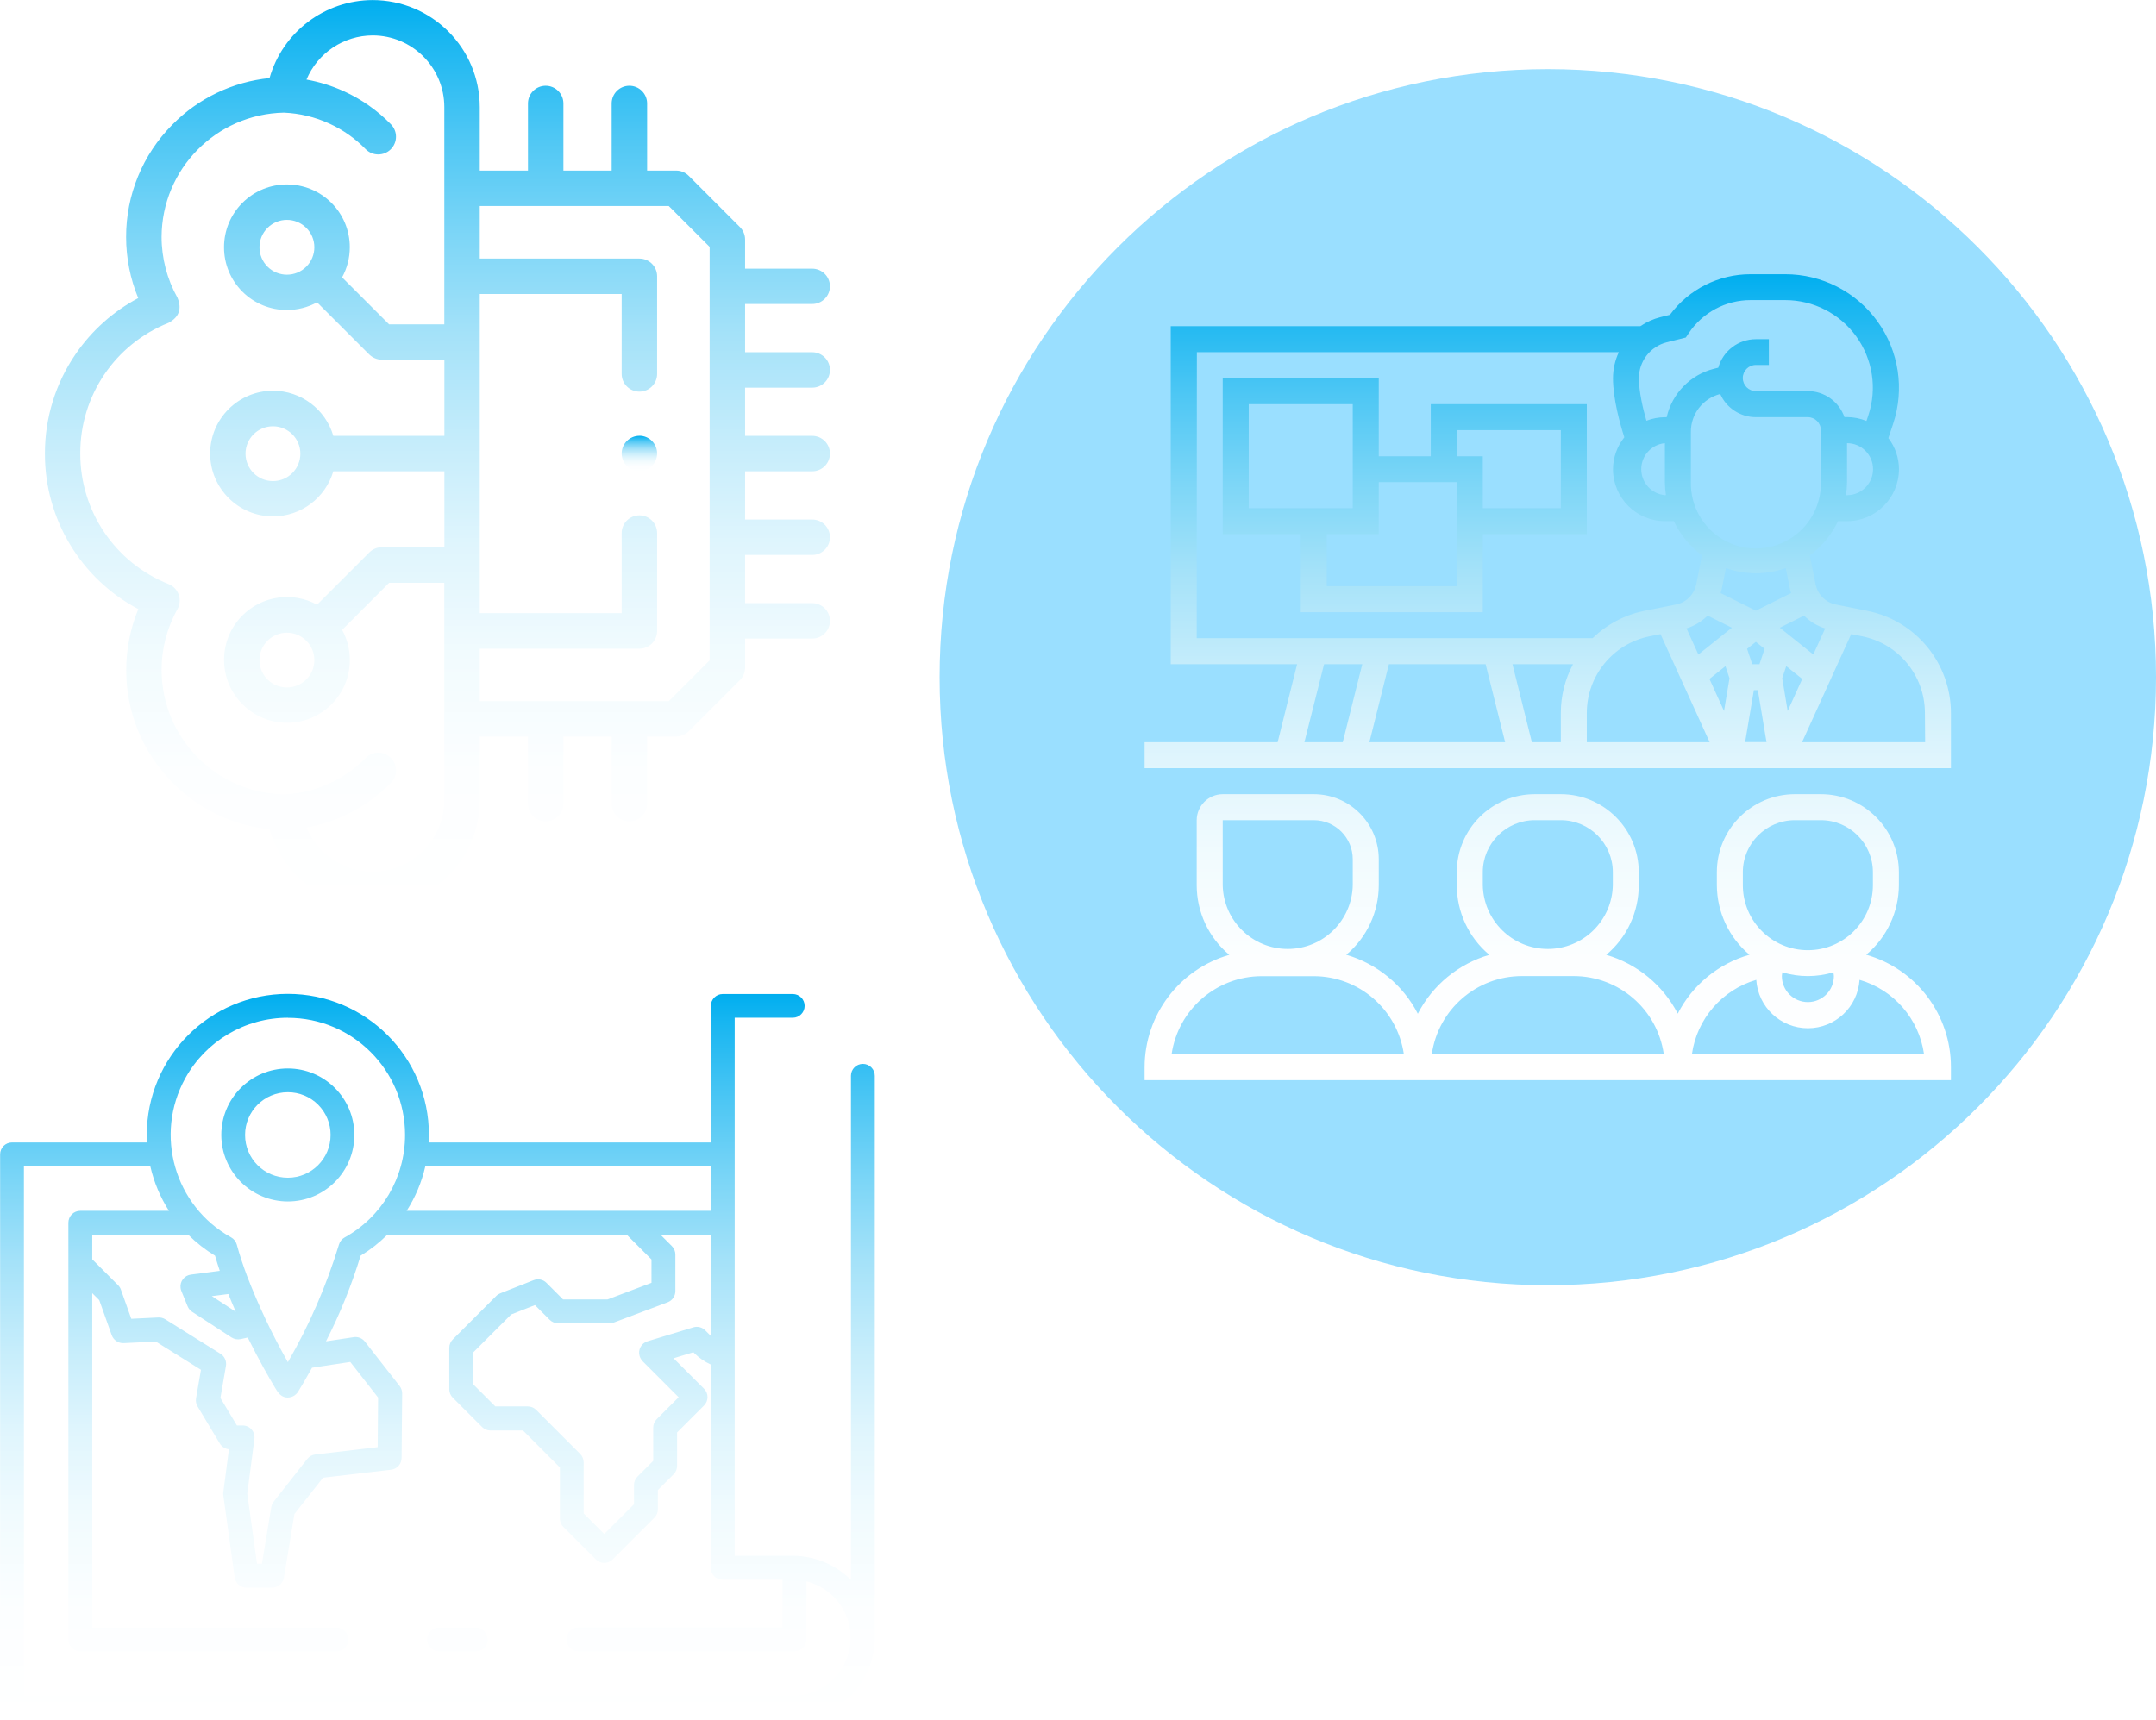
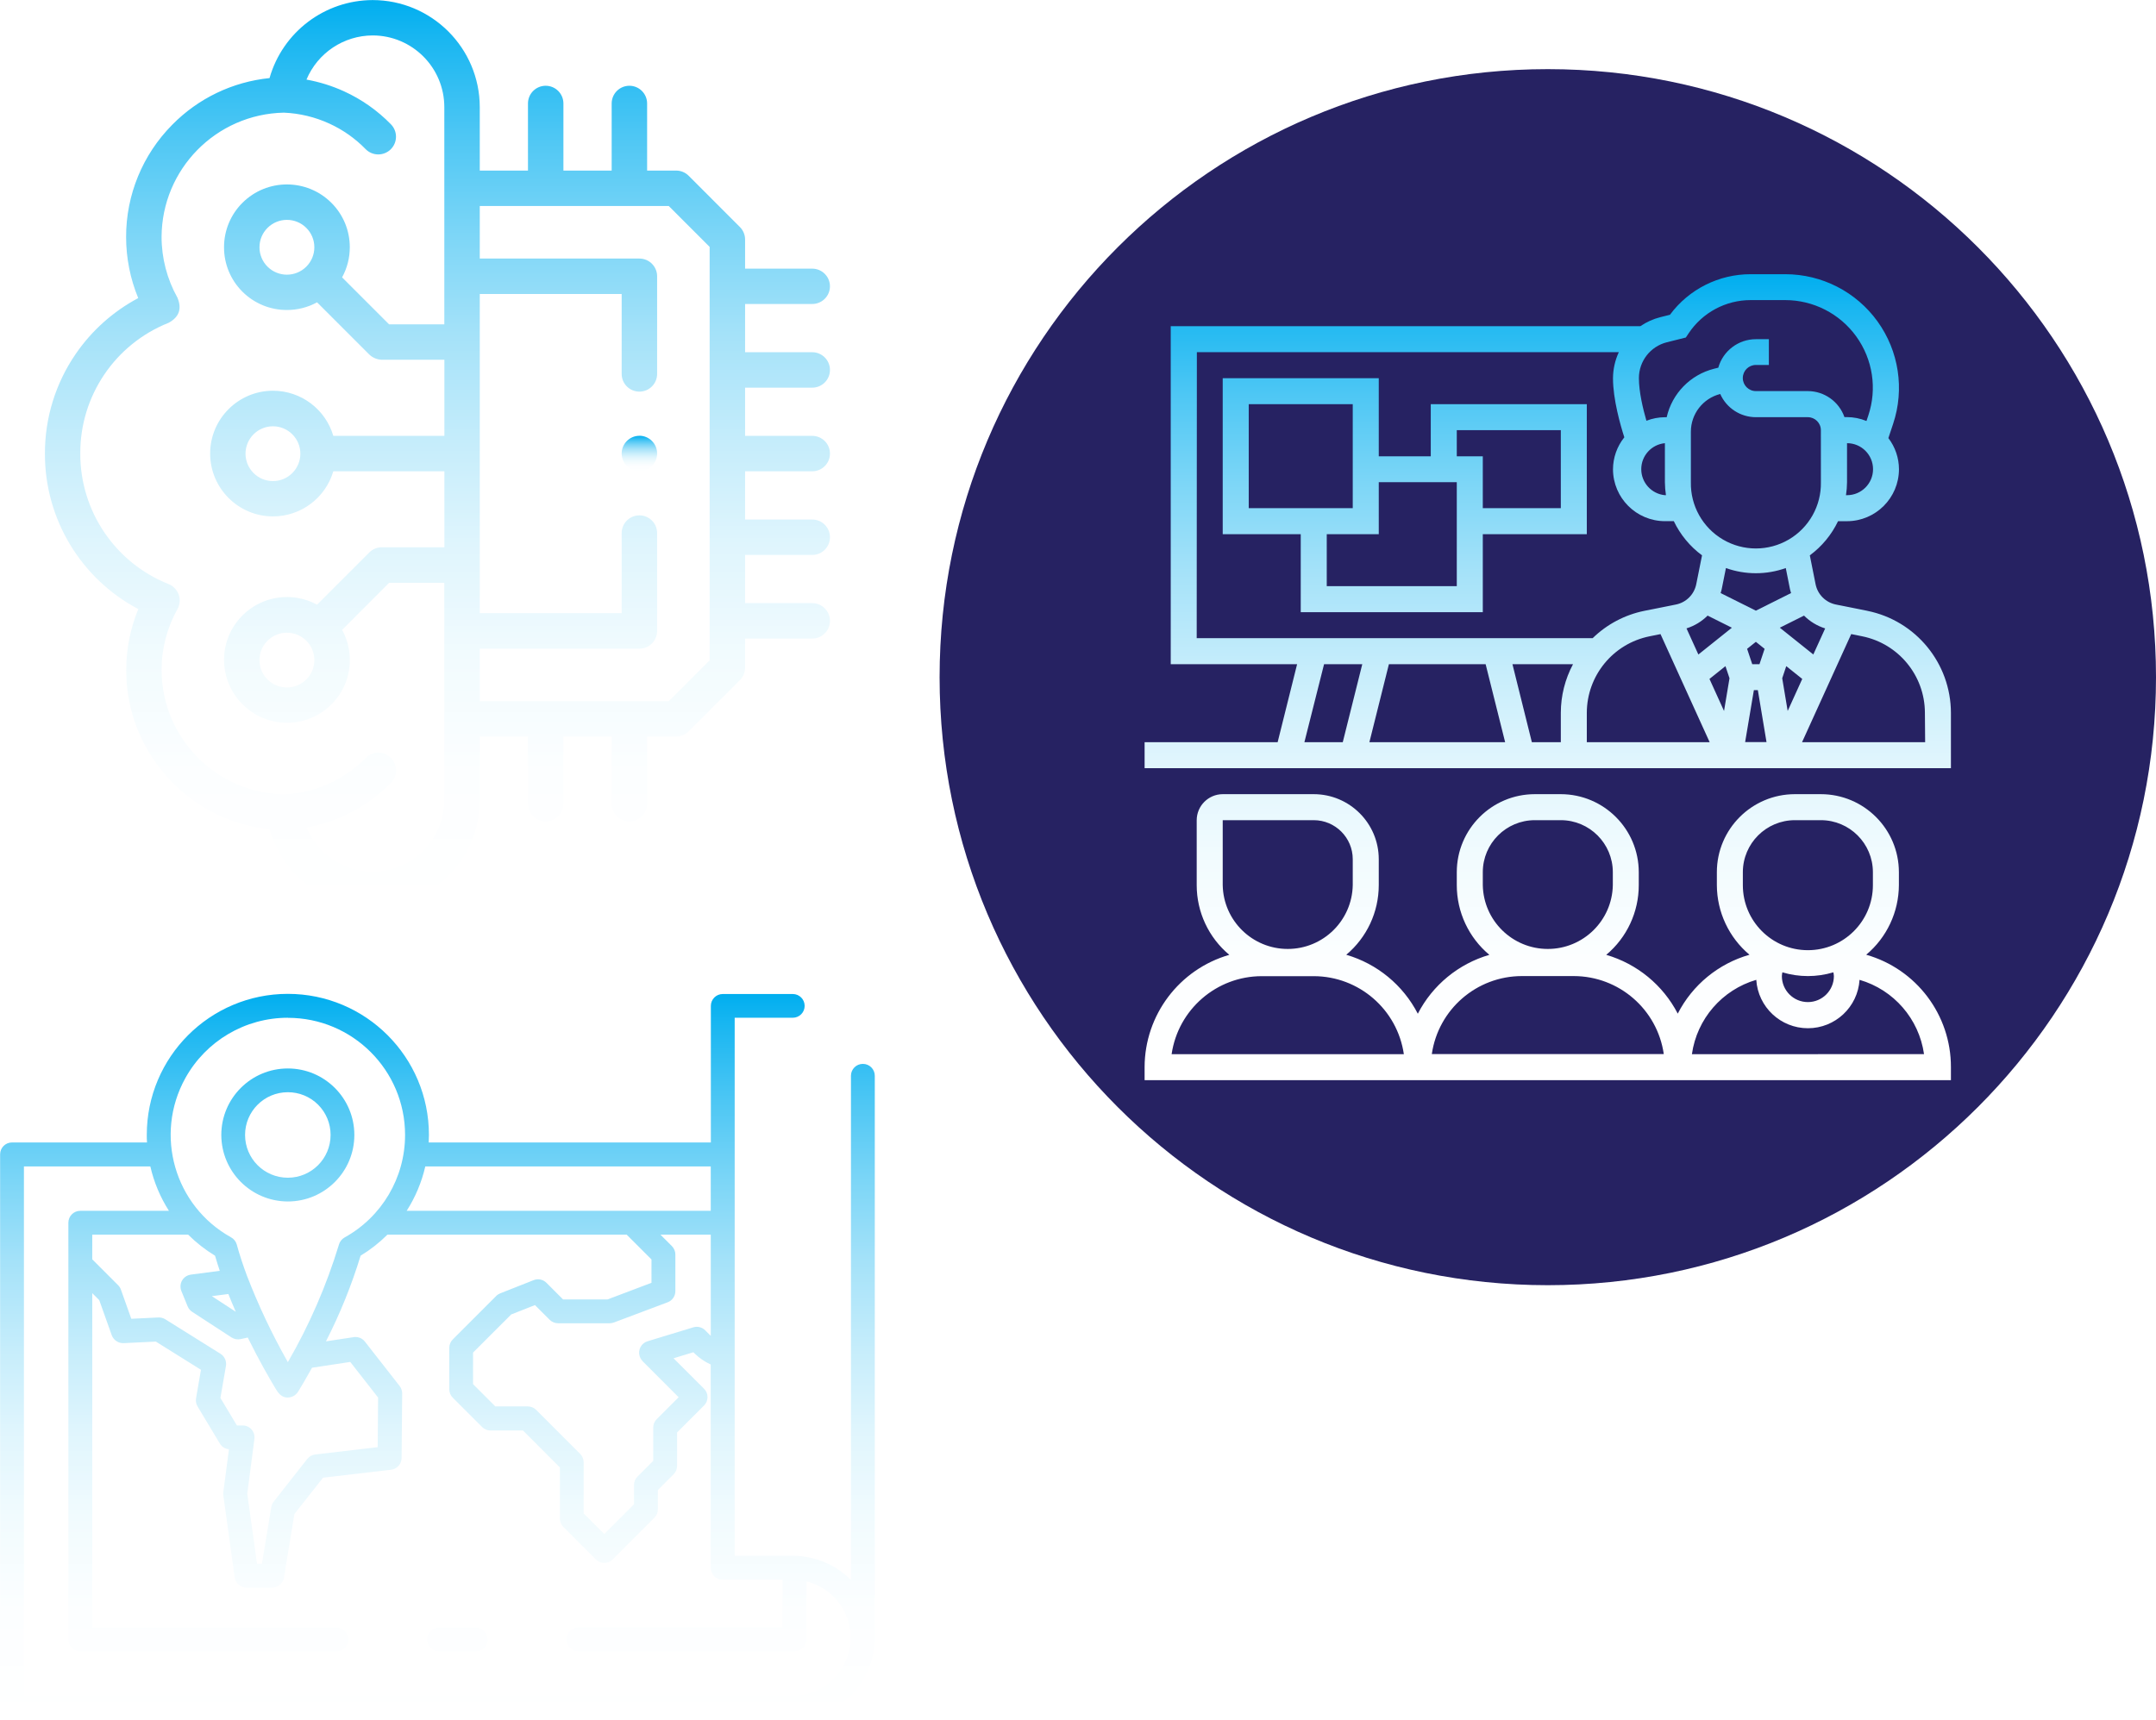
<svg xmlns="http://www.w3.org/2000/svg" xmlns:xlink="http://www.w3.org/1999/xlink" id="Capa_1" data-name="Capa 1" viewBox="0 0 907.49 724.08">
  <defs>
-     <style>.cls-1{fill:#9ADFFF;}.cls-2{fill:url(#linear-gradient);}.cls-3{fill:url(#linear-gradient-2);}.cls-4{fill:url(#linear-gradient-3);}.cls-5{fill:url(#linear-gradient-4);}</style>
+     <style>.cls-1{fill:#262262;}.cls-2{fill:url(#linear-gradient);}.cls-3{fill:url(#linear-gradient-2);}.cls-4{fill:url(#linear-gradient-3);}.cls-5{fill:url(#linear-gradient-4);}</style>
    <linearGradient id="linear-gradient" x1="-210.68" y1="353.84" x2="-210.68" y2="-28.11" gradientUnits="userSpaceOnUse">
      <stop offset="0" stop-color="#fff" />
      <stop offset="0.15" stop-color="#fcfeff" />
      <stop offset="0.28" stop-color="#f1fbfe" />
      <stop offset="0.4" stop-color="#dff5fd" />
      <stop offset="0.51" stop-color="#c6edfb" />
      <stop offset="0.63" stop-color="#a5e2f9" />
      <stop offset="0.74" stop-color="#7dd6f7" />
      <stop offset="0.85" stop-color="#4ec7f4" />
      <stop offset="0.96" stop-color="#18b6f1" />
      <stop offset="1" stop-color="#00aeef" />
    </linearGradient>
    <linearGradient id="linear-gradient-2" x1="-125.65" y1="170.31" x2="-125.65" y2="155.38" xlink:href="#linear-gradient" />
    <linearGradient id="linear-gradient-3" x1="-40.17" y1="303.01" x2="-40.17" y2="379.42" gradientTransform="matrix(4, 0, 0, -4, -50, 1908)" xlink:href="#linear-gradient" />
    <linearGradient id="linear-gradient-4" x1="38.34" y1="441.17" x2="38.34" y2="483.58" gradientTransform="matrix(8, 0, 0, -8, -50, 3956)" xlink:href="#linear-gradient" />
  </defs>
  <circle class="cls-1" cx="651.49" cy="285.11" r="256" />
  <path class="cls-2" d="M-52.9,135.11a7.46,7.46,0,0,0,7.46-7.46,7.46,7.46,0,0,0-7.46-7.46H-81.16V99.88H-52.9a7.46,7.46,0,0,0,7.46-7.46A7.46,7.46,0,0,0-52.9,85H-81.16V72.75a7.46,7.46,0,0,0-2.18-5.27l-21.57-21.59a7.46,7.46,0,0,0-5.28-2.18H-122.4V15.47A7.46,7.46,0,0,0-129.86,8a7.46,7.46,0,0,0-7.46,7.46V43.71h-20.31V15.47A7.46,7.46,0,0,0-165.09,8a7.46,7.46,0,0,0-7.46,7.46V43.71h-20.29V17a45.14,45.14,0,0,0-45.09-45.08,45.27,45.27,0,0,0-43.4,32.85,66.76,66.76,0,0,0-40.95,19.65A66.91,66.91,0,0,0-341.7,71.68a67.53,67.53,0,0,0,5.1,25.72,74,74,0,0,0-26.27,23.45,73.76,73.76,0,0,0-13,42,73.79,73.79,0,0,0,39.3,65.48,67.49,67.49,0,0,0-5.08,25.7,66.86,66.86,0,0,0,19.41,47.28A66.78,66.78,0,0,0-281.33,321a45.28,45.28,0,0,0,43.41,32.86,45.13,45.13,0,0,0,45.08-45.08V282h20.29v28.25a7.46,7.46,0,0,0,7.46,7.46,7.46,7.46,0,0,0,7.46-7.46V282h20.31v28.25a7.46,7.46,0,0,0,7.46,7.46,7.46,7.46,0,0,0,7.46-7.46V282h12.21a7.47,7.47,0,0,0,5.28-2.19l21.57-21.56A7.46,7.46,0,0,0-81.16,253V240.75H-52.9a7.46,7.46,0,0,0,7.46-7.46,7.46,7.46,0,0,0-7.46-7.46H-81.16V205.55H-52.9a7.46,7.46,0,0,0,7.46-7.46,7.46,7.46,0,0,0-7.46-7.46H-81.16V170.32H-52.9a7.46,7.46,0,0,0,7.46-7.46,7.46,7.46,0,0,0-7.46-7.46H-81.16V135.11Zm-185,203.81a30.29,30.29,0,0,1-27.86-18.6,65.68,65.68,0,0,0,15.85-5,66,66,0,0,0,19.7-13.84,7.45,7.45,0,0,0-.11-10.55,7.45,7.45,0,0,0-10.55.11,51.21,51.21,0,0,1-15.27,10.72,50.53,50.53,0,0,1-19.14,4.6A52.54,52.54,0,0,1-326.77,254a52.28,52.28,0,0,1,6.67-25.61,7.44,7.44,0,0,0,.54-6.13,7.49,7.49,0,0,0-4.26-4.45,59,59,0,0,1-37.17-55,58.93,58.93,0,0,1,37.17-55q6.65-3.6,3.73-10.58a52.48,52.48,0,0,1-6.68-25.63A52.55,52.55,0,0,1-275.3,19.32a51.08,51.08,0,0,1,19.14,4.6A50.85,50.85,0,0,1-240.9,34.66a7.43,7.43,0,0,0,5.34,2.25,7.46,7.46,0,0,0,5.21-2.12,7.46,7.46,0,0,0,.13-10.55,65.63,65.63,0,0,0-19.73-13.89A66.49,66.49,0,0,0-265.78,5.4a30.3,30.3,0,0,1,27.86-18.59A30.19,30.19,0,0,1-207.76,17v91.46H-231l-19.79-19.79A26.26,26.26,0,0,0-247.55,76a26.3,26.3,0,0,0-7.75-18.72,26.51,26.51,0,0,0-37.43,0A26.3,26.3,0,0,0-300.48,76a26.28,26.28,0,0,0,7.75,18.71A26.39,26.39,0,0,0-274,102.41a26.45,26.45,0,0,0,12.68-3.23l22,22a7.94,7.94,0,0,0,5.27,2.18h26.32V155.4h-46.75a26.5,26.5,0,0,0-25.39-19,26.48,26.48,0,0,0-26.46,26.45,26.5,26.5,0,0,0,26.46,26.47,26.52,26.52,0,0,0,25.39-19h46.75v32h-26.32a4.22,4.22,0,0,0-.53,0,7.35,7.35,0,0,0-4.74,2.16l-22,22a26.52,26.52,0,0,0-31.39,4.51,26.3,26.3,0,0,0-7.75,18.73,26.22,26.22,0,0,0,7.75,18.68A26.39,26.39,0,0,0-274,276.21a26.38,26.38,0,0,0,18.7-7.73,26.22,26.22,0,0,0,7.76-18.69,26.34,26.34,0,0,0-3.23-12.7L-231,217.28h23.23v91.48a30.2,30.2,0,0,1-30.17,30.16ZM-262.47,76a11.47,11.47,0,0,1-3.38,8.16,11.56,11.56,0,0,1-16.33,0A11.47,11.47,0,0,1-285.56,76a11.47,11.47,0,0,1,3.38-8.16,11.56,11.56,0,0,1,16.33,0A11.47,11.47,0,0,1-262.47,76Zm-5.88,86.9a11.56,11.56,0,0,1-11.55,11.55,11.56,11.56,0,0,1-11.54-11.55,11.55,11.55,0,0,1,11.54-11.53A11.55,11.55,0,0,1-268.35,162.86Zm5.88,86.92a11.42,11.42,0,0,1-3.38,8.14,11.57,11.57,0,0,1-16.34,0,11.41,11.41,0,0,1-3.37-8.13,11.51,11.51,0,0,1,3.38-8.17,11.56,11.56,0,0,1,16.33,0h0a11.47,11.47,0,0,1,3.38,8.16Zm166.39.11-17.2,17.2h-79.56V245h67.19a7.46,7.46,0,0,0,7.46-7.46V196.33a7.46,7.46,0,0,0-7.46-7.46,7.46,7.46,0,0,0-7.46,7.46v33.73h-59.73V95.67h59.73v33.65a7.46,7.46,0,0,0,7.46,7.46,7.46,7.46,0,0,0,7.46-7.46V88.21a7.46,7.46,0,0,0-7.46-7.46h-67.19V58.63h79.56l17.2,17.21Z" transform="translate(394.78 28.11)" />
  <path class="cls-3" d="M-125.65,155.38a7.46,7.46,0,0,0-7.46,7.46v0a7.45,7.45,0,0,0,7.46,7.45,7.47,7.47,0,0,0,7.46-7.47,7.46,7.46,0,0,0-7.46-7.46Z" transform="translate(394.78 28.11)" />
  <g id="Layer_2" data-name="Layer 2">
    <path class="cls-4" d="M-31.6,419.82a5,5,0,0,0-5,5V637.11a34.66,34.66,0,0,0-24.45-10.17H-85.54V400.4h24.45a5,5,0,0,0,5-5,5,5,0,0,0-5-5H-90.57a5,5,0,0,0-5,5V452.9H-214.34c.06-1.06.1-2.11.1-3.17a59.39,59.39,0,0,0-59.39-59.39A59.39,59.39,0,0,0-333,449.73c0,1.07,0,2.12.1,3.17h-56.83a5,5,0,0,0-5,5v233a5,5,0,0,0,5,5H-61.09a34.56,34.56,0,0,0,34.52-34.52V424.85A5,5,0,0,0-31.6,419.82ZM-124.31,545l15.18,15.18-9.22,9.22a5,5,0,0,0-1.48,3.56v14l-6.62,6.62a5,5,0,0,0-1.47,3.56v8.12l-12.51,12.51-8.68-8.69V587.57a5.08,5.08,0,0,0-1.48-3.55l-18.5-18.51a5,5,0,0,0-3.56-1.47h-13.64l-9.38-9.38V541.38l16.06-16.06,10-3.94,6.18,6.17a5,5,0,0,0,3.56,1.48h21.7a5.13,5.13,0,0,0,1.77-.32l22.63-8.51a5,5,0,0,0,3.26-4.71v-15.4a5,5,0,0,0-1.48-3.56l-4.79-4.8h21.18v42.61L-97.94,532a5,5,0,0,0-5-1.26l-19.25,5.86a5,5,0,0,0-3.35,6.28,5,5,0,0,0,1.26,2.1Zm28.7-82v18.69h-128A59.39,59.39,0,0,0-215.77,463Zm-178-62.57a49.31,49.31,0,0,1,49.33,49.3,49.3,49.3,0,0,1-25.43,43.16,5,5,0,0,0-2.42,3.08,236.51,236.51,0,0,1-21.48,49.43A270.65,270.65,0,0,1-290.84,509c-1.6-4.29-3.06-8.65-4.27-13.08a5,5,0,0,0-2.42-3.08,49.33,49.33,0,0,1-19.25-67A49.32,49.32,0,0,1-273.63,400.4Zm-15.24,173.36a5,5,0,0,0-3.79-1.73h-2.42L-302,560.49l2.32-13.5a5.05,5.05,0,0,0-2.3-5.12l-23.23-14.52a5.12,5.12,0,0,0-2.91-.76l-11.4.55-4.37-12.28a4.91,4.91,0,0,0-1.19-1.87l-10.87-10.88V491.73h40.38a60.44,60.44,0,0,0,11.3,8.85c.62,2.14,1.3,4.27,2,6.38l-12.14,1.58a5,5,0,0,0-4.36,5.63,4.57,4.57,0,0,0,.33,1.27l2.64,6.48a5.11,5.11,0,0,0,1.91,2.3L-297.33,535a5.11,5.11,0,0,0,3.83.7l3-.66c4.83,9.8,9.28,17.44,11.36,20.91,1.15,1.9,2.22,3.83,4.6,4.29a5.21,5.21,0,0,0,5.39-2.66c.69-1.1,2.83-4.63,5.71-9.83l16.09-2.44,11.72,15-.18,20.89-26.28,3.08a5,5,0,0,0-3.37,1.89l-14.14,18a4.92,4.92,0,0,0-1,2.3l-3.93,23.83h-2.07l-4.1-29.5,3-23.06a5,5,0,0,0-1.21-4Zm-6.67-49.59-10.09-6.59,6.95-.9C-297.68,519.22-296.62,521.71-295.54,524.17ZM-61.09,685.91H-384.71V463h53.21a59.39,59.39,0,0,0,7.83,18.69H-361a5,5,0,0,0-5,5V662.18a5,5,0,0,0,5,5h107.87a5,5,0,0,0,5-5,5,5,0,0,0-5-5H-355.95V516.35l2.95,2.95,5.25,14.75a5.13,5.13,0,0,0,5,3.35l13.56-.66,19,11.88-2.07,12a5.08,5.08,0,0,0,.65,3.45l9.35,15.58a5,5,0,0,0,3.85,2.43l-2.37,18.06a5.09,5.09,0,0,0,0,1.35L-296,636a5,5,0,0,0,5,4.34h10.73a5,5,0,0,0,5-4.22l4.41-26.77,12.05-15.3,28.62-3.35a5,5,0,0,0,4.45-5l.24-27.1a5.06,5.06,0,0,0-1.07-3.15l-14.62-18.7a5,5,0,0,0-4.73-1.87l-11.66,1.76A220.47,220.47,0,0,0-243,500.58a60,60,0,0,0,11.29-8.86H-131l10.44,10.44V512l-18.51,7h-18.7l-7-7a5,5,0,0,0-5.41-1.12l-14,5.53a5,5,0,0,0-1.73,1.12l-18.28,18.29a5,5,0,0,0-1.48,3.56v17.44a5,5,0,0,0,1.48,3.56l12.33,12.33a5,5,0,0,0,3.56,1.47h13.66l15.54,15.57v21.51a5,5,0,0,0,1.47,3.56L-144,628.45a5,5,0,0,0,7.11,0h0l17.55-17.55a5,5,0,0,0,1.47-3.56v-8.11l6.62-6.62a5,5,0,0,0,1.47-3.56V575l11.32-11.32a5,5,0,0,0,0-7.11h0l-12.82-12.8,8.35-2.54.37.38a24,24,0,0,0,6.93,4.78V632a5,5,0,0,0,5,5H-65.4v20.14h-85.94a5,5,0,0,0-5,5,5,5,0,0,0,5,5h91a5,5,0,0,0,5-5V637.72a24.45,24.45,0,0,1,17.87,29.6,24.45,24.45,0,0,1-23.63,18.59ZM-273.63,477.75a28,28,0,0,0,28-28,28,28,0,0,0-28-28,28,28,0,0,0-28,28h0A28.06,28.06,0,0,0-273.63,477.75Zm0-46a17.94,17.94,0,0,1,18,18,18,18,0,0,1-18,18,18,18,0,0,1-18-18h0a18,18,0,0,1,18-18Zm84.17,230.42a5,5,0,0,1-5,5H-210a5,5,0,0,1-5-5,5,5,0,0,1,5-5h15.47a5,5,0,0,1,5,5Z" transform="translate(394.78 28.11)" />
  </g>
  <path class="cls-5" d="M391.19,229.06,378,226.42a10.91,10.91,0,0,1-8.58-8.58L367,205.71a38.52,38.52,0,0,0,11.88-14.38h3.75a21.92,21.92,0,0,0,21.89-21.89,21.6,21.6,0,0,0-4.46-13.1l2-6a47.85,47.85,0,0,0-45.4-63H342.12a42.21,42.21,0,0,0-34,17.08l-4,1a26.28,26.28,0,0,0-8.46,3.81H98V251.53h53.19L143,284.37H87v10.95H426.39V272a43.9,43.9,0,0,0-35.2-42.93ZM230.54,251.53l8.21,32.84H181.62l8.21-32.84Zm11.29,0h25.5A43.56,43.56,0,0,0,262.19,272v12.38H250ZM273.13,272a32.92,32.92,0,0,1,26.4-32.2l4.62-.93,20.69,45.51H273.13ZM324,231.09l10.19,5.09-14.1,11.28-5-11a21.74,21.74,0,0,0,8.9-5.4Zm21.81,20.44h-3.05l-2.16-6.46,3.69-2.95,3.68,2.95Zm-12.62,5.92-2.3,13.78-6.13-13.49,6.73-5.38Zm10.26,5h1.67l3.65,21.89h-9Zm11.93-5,1.7-5.09,6.73,5.38-6.13,13.49Zm18.09-21-5,11-14.1-11.28,10.19-5.09a21.74,21.74,0,0,0,8.9,5.4ZM358.66,220c.11.54.3,1.06.45,1.59L344.29,229l-14.83-7.41c.15-.53.33-1.05.44-1.6l1.79-8.93a37.56,37.56,0,0,0,25.19,0Zm13-45.08a27.37,27.37,0,1,1-54.73,0V153.68a16.4,16.4,0,0,1,12.36-15.91,16.43,16.43,0,0,0,15,9.77h21.89a5.48,5.48,0,0,1,5.47,5.47Zm11,5.48h-.44a38.21,38.21,0,0,0,.44-5.48V158.48a10.95,10.95,0,0,1,0,21.9ZM306.81,116l8-2,1.17-1.76a31.34,31.34,0,0,1,26.13-14h14.51a36.89,36.89,0,0,1,35,48.58l-.78,2.32a21.86,21.86,0,0,0-8.27-1.64h-1a16.38,16.38,0,0,0-15.41-10.95H344.29a5.48,5.48,0,1,1,0-11h5.47V114.7h-5.47a16.46,16.46,0,0,0-15.82,12l-1.77.44a27.28,27.28,0,0,0-19.95,20.41H306a21.84,21.84,0,0,0-7.78,1.49c-1.45-5-3.16-12.19-3.16-17.91A15.54,15.54,0,0,1,306.81,116ZM306,158.48V174.9a38.21,38.21,0,0,0,.44,5.48H306a11,11,0,0,1,0-21.9Zm-197-38.31h177.6a26.42,26.42,0,0,0-2.45,11c0,8.8,3.09,19.63,4.77,24.84a21.66,21.66,0,0,0-4.77,13.47A21.92,21.92,0,0,0,306,191.32h3.75a38.63,38.63,0,0,0,11.88,14.39l-2.43,12.12a10.92,10.92,0,0,1-8.58,8.59l-13.21,2.64a43.57,43.57,0,0,0-21.82,11.52H108.93Zm53.54,131.36h16.08l-8.21,32.84H154.26Zm253,32.84H363.73l20.69-45.51,4.62.93a32.93,32.93,0,0,1,26.4,32.2ZM273.13,142.06H207.45V164H185.56V131.12H119.88V196.8h32.84v32.84h76.63V196.8h43.78Zm-142.3,0h43.78v43.79H130.83Zm87.57,76.63H163.67V196.8h21.89V174.9H218.4Zm43.79-32.84H229.35V164H218.4V153h43.79Zm128.56,188a38.45,38.45,0,0,0,13.74-29.29V339.1a32.87,32.87,0,0,0-32.84-32.84H360.71a32.87,32.87,0,0,0-32.84,32.84v5.48a38.44,38.44,0,0,0,13.73,29.29,49,49,0,0,0-30.19,24.79,49.49,49.49,0,0,0-30.1-24.75A38.25,38.25,0,0,0,295,344.58V339.1a32.87,32.87,0,0,0-32.84-32.84H251.24A32.87,32.87,0,0,0,218.4,339.1v5.48a38.24,38.24,0,0,0,13.71,29.33A49.42,49.42,0,0,0,202,398.7a49.46,49.46,0,0,0-30.12-24.82,38.26,38.26,0,0,0,13.68-29.3V333.63a27.4,27.4,0,0,0-27.37-27.37H119.88a11,11,0,0,0-10.95,10.95v27.37a38.22,38.22,0,0,0,13.72,29.33A49.31,49.31,0,0,0,87,421.2v5.48H426.39V421.2A49.11,49.11,0,0,0,390.75,373.87Zm-13.62,9a10.95,10.95,0,1,1-21.9,0,10.19,10.19,0,0,1,.22-1.58,37.22,37.22,0,0,0,21.46,0A10.19,10.19,0,0,1,377.13,382.89Zm-38.32-38.31V339.1a21.92,21.92,0,0,1,21.9-21.89h10.94a21.92,21.92,0,0,1,21.9,21.89v5.48a27.37,27.37,0,0,1-54.74,0Zm-109.46,0V339.1a21.91,21.91,0,0,1,21.89-21.89h10.95a21.92,21.92,0,0,1,21.89,21.89v5.48a27.37,27.37,0,0,1-54.73,0Zm16.42,38.31h21.89a38.34,38.34,0,0,1,37.87,32.84H207.89a38.34,38.34,0,0,1,37.88-32.84ZM119.88,344.58V317.21h38.31a16.44,16.44,0,0,1,16.42,16.42v10.95a27.37,27.37,0,0,1-54.73,0ZM98.37,415.73a38.39,38.39,0,0,1,37.93-32.84h21.89a38.39,38.39,0,0,1,37.93,32.84Zm219,0a38.17,38.17,0,0,1,27.09-31.3,21.78,21.78,0,0,0,43.47,0,38.2,38.2,0,0,1,27.14,31.29Z" transform="translate(394.78 28.11)" />
</svg>
